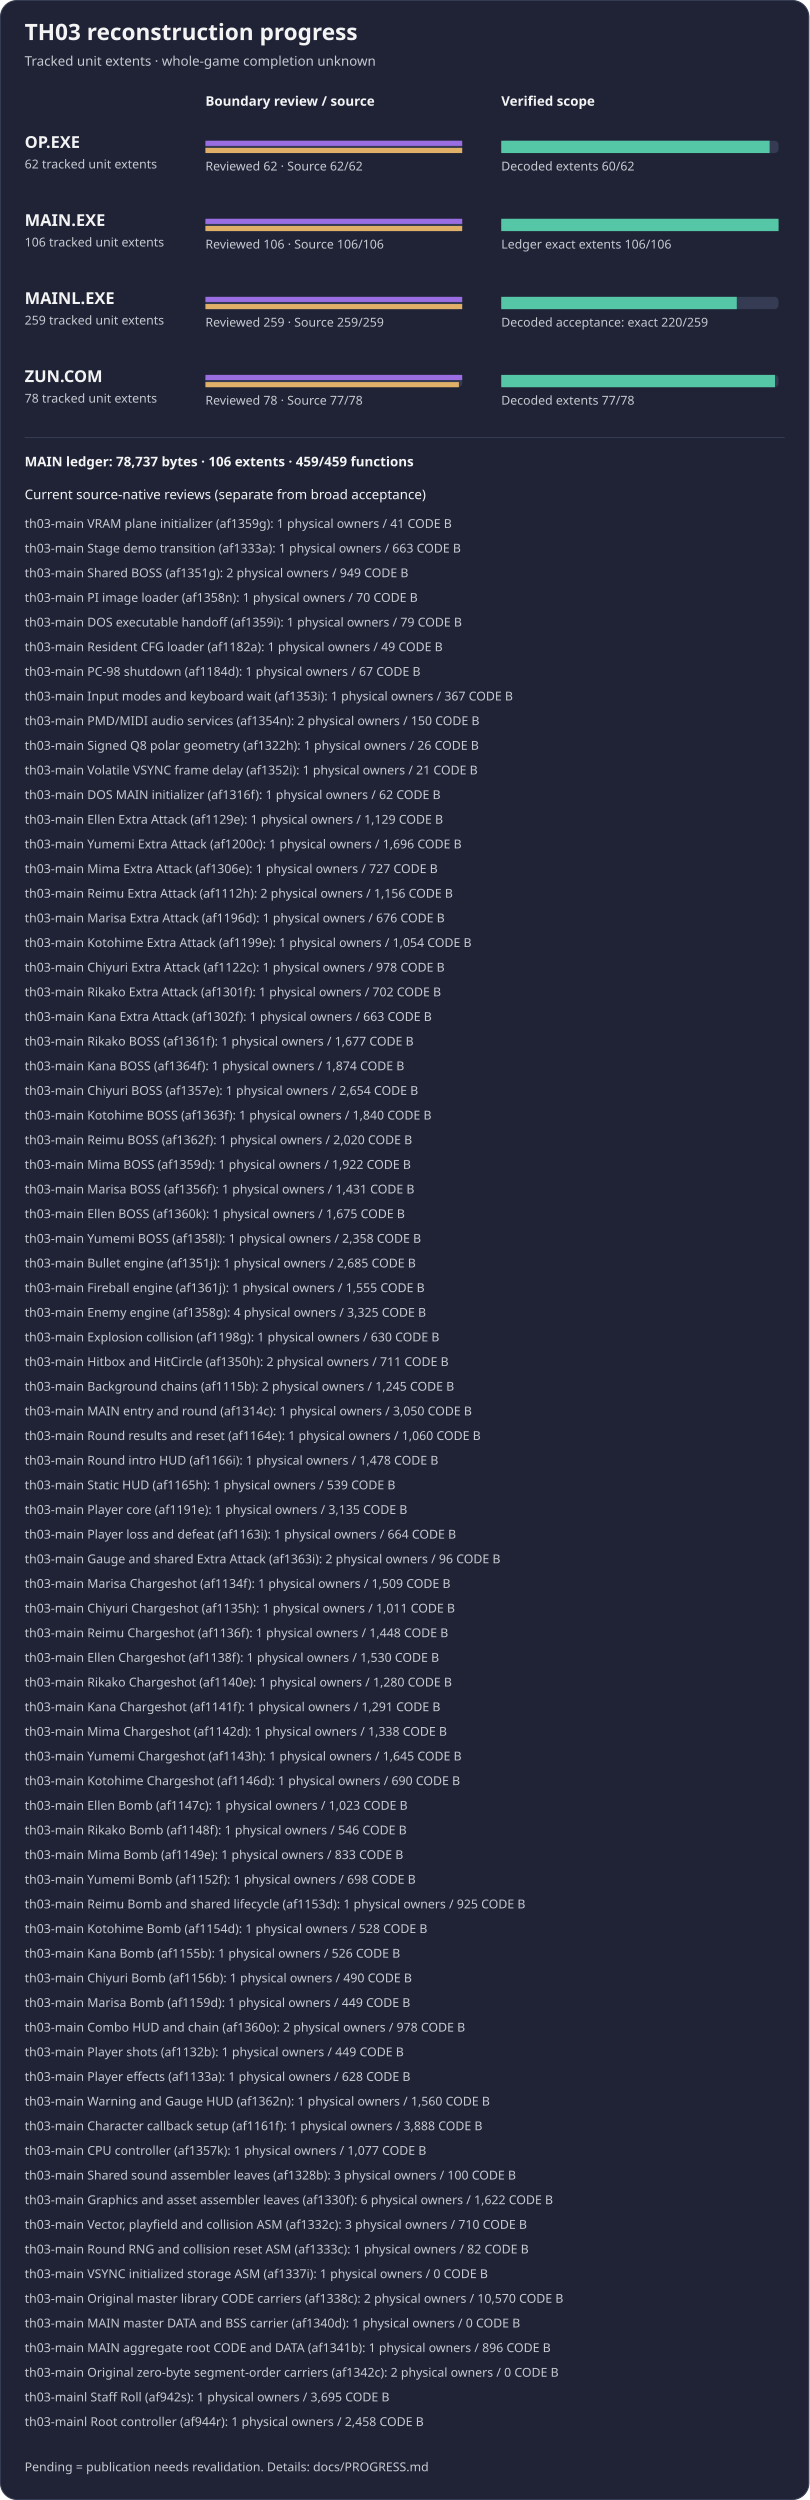
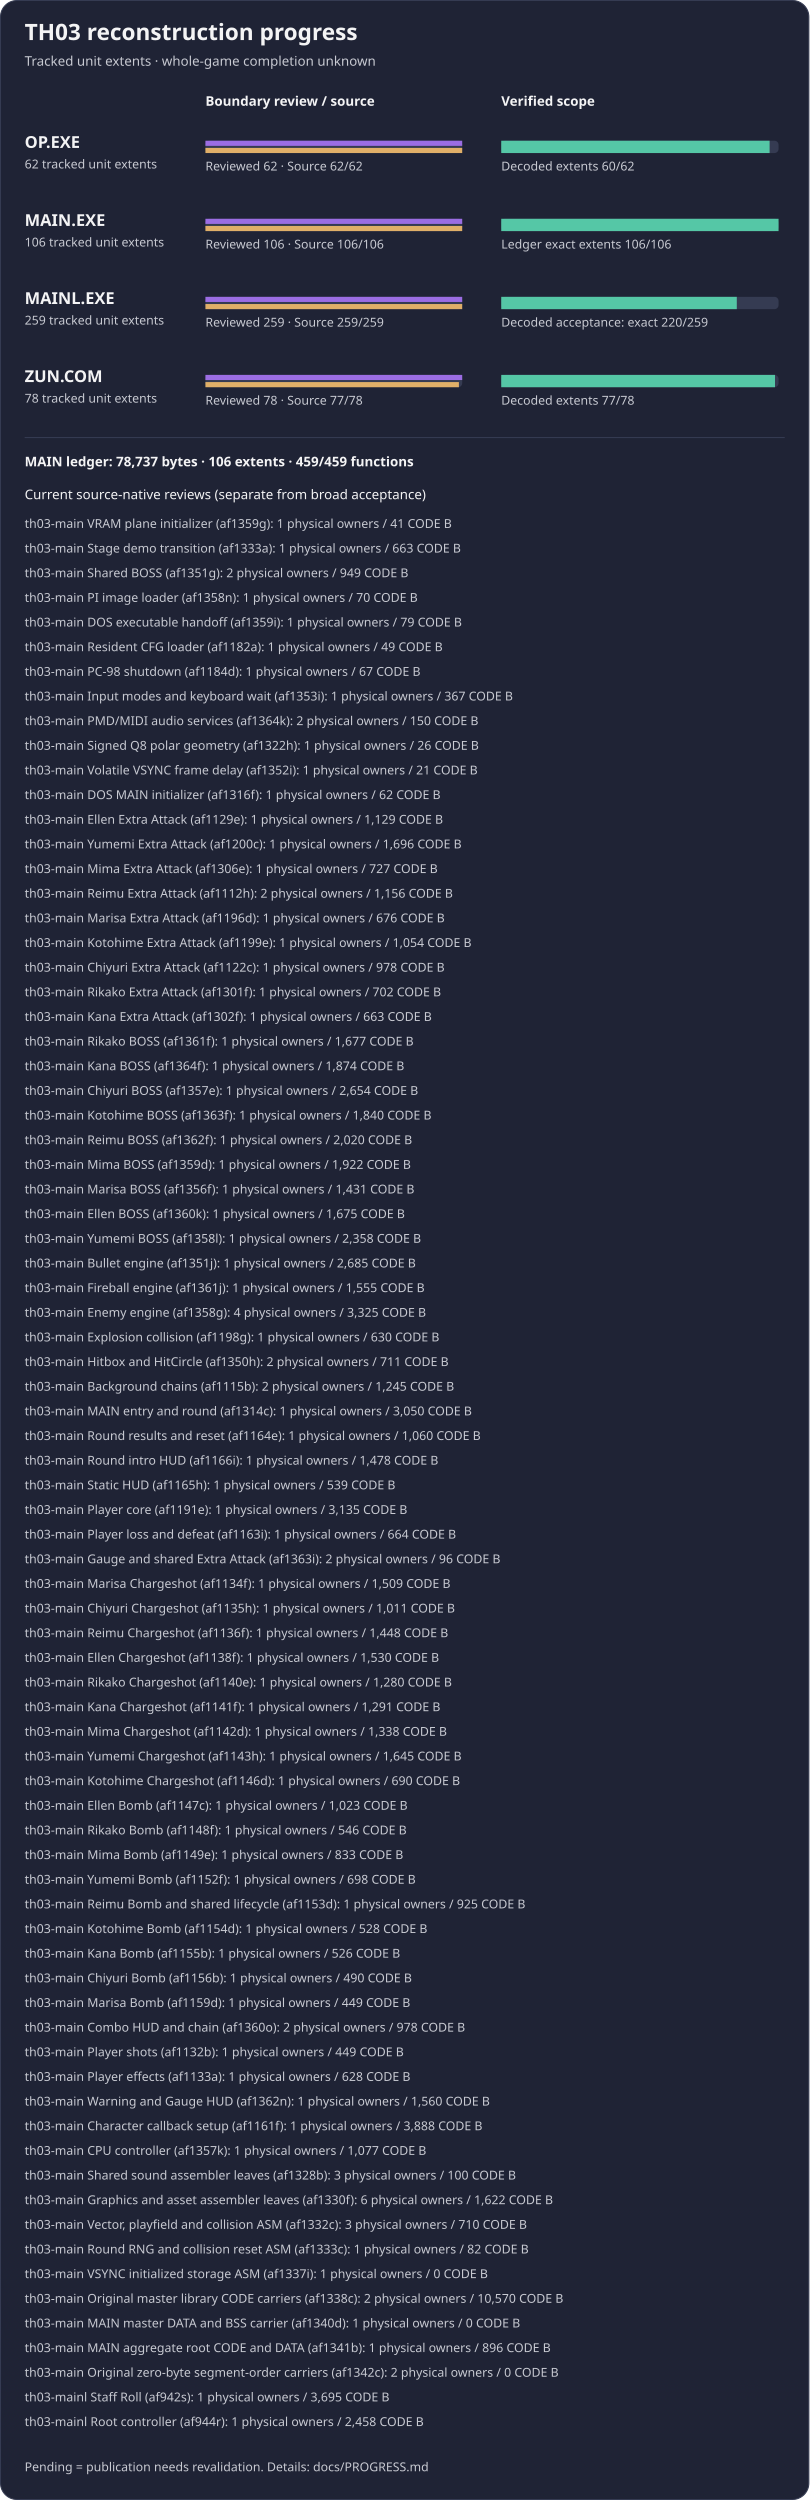
<svg xmlns="http://www.w3.org/2000/svg" width="788" height="2434" viewBox="0 0 788 2434" role="img" aria-label="TH03 reviewed subset reconstruction progress">
  <rect x="0.5" y="0.5" width="787" height="2433" rx="16" fill="#1f2335" stroke="#353b52" />
  <text x="24" y="39" fill="#f4f4f5" font-family="sans-serif" font-size="22" font-weight="600">TH03 reconstruction progress</text>
  <text x="24" y="64" fill="#c8cad2" font-family="sans-serif" font-size="13">Tracked unit extents · whole-game completion unknown</text>
  <text x="200" y="103" fill="#f4f4f5" font-family="sans-serif" font-size="13" font-weight="600">Boundary review / source</text>
  <text x="488" y="103" fill="#f4f4f5" font-family="sans-serif" font-size="13" font-weight="600">Verified scope</text>
  <g aria-label="OP.EXE bars count tracked unit extents, not functions; source-present is not exact">
    <text x="24" y="144" fill="#f4f4f5" font-family="sans-serif" font-size="16" font-weight="600">OP.EXE</text>
    <text x="24" y="164" fill="#c8cad2" font-family="sans-serif" font-size="12">62 tracked unit extents</text>
    <rect x="200" y="137" width="250" height="12" rx="4" fill="#353b52" />
    <rect x="488" y="137" width="270" height="12" rx="4" fill="#353b52" />
    <rect x="200" y="137" width="250.00" height="5" fill="#9b6de3" />
    <rect x="200" y="144" width="250.00" height="5" fill="#e0af68" />
    <rect x="488" y="137" width="261.29" height="12" fill="#55c7a6" />
    <text x="200" y="166" fill="#c8cad2" font-family="sans-serif" font-size="12">Reviewed 62 · Source 62/62</text>
    <text x="488" y="166" fill="#c8cad2" font-family="sans-serif" font-size="12">Decoded extents 60/62</text>
  </g>
  <g aria-label="MAIN.EXE bars count tracked unit extents, not functions; source-present is not exact">
    <text x="24" y="220" fill="#f4f4f5" font-family="sans-serif" font-size="16" font-weight="600">MAIN.EXE</text>
    <text x="24" y="240" fill="#c8cad2" font-family="sans-serif" font-size="12">106 tracked unit extents</text>
    <rect x="200" y="213" width="250" height="12" rx="4" fill="#353b52" />
    <rect x="488" y="213" width="270" height="12" rx="4" fill="#353b52" />
    <rect x="200" y="213" width="250.00" height="5" fill="#9b6de3" />
    <rect x="200" y="220" width="250.00" height="5" fill="#e0af68" />
    <rect x="488" y="213" width="270.00" height="12" fill="#55c7a6" />
    <text x="200" y="242" fill="#c8cad2" font-family="sans-serif" font-size="12">Reviewed 106 · Source 106/106</text>
    <text x="488" y="242" fill="#c8cad2" font-family="sans-serif" font-size="12">Ledger exact extents 106/106</text>
  </g>
  <g aria-label="MAINL bars count tracked unit extents, not functions; source-present is not exact">
    <text x="24" y="296" fill="#f4f4f5" font-family="sans-serif" font-size="16" font-weight="600">MAINL.EXE</text>
    <text x="24" y="316" fill="#c8cad2" font-family="sans-serif" font-size="12">259 tracked unit extents</text>
    <rect x="200" y="289" width="250" height="12" rx="4" fill="#353b52" />
    <rect x="488" y="289" width="270" height="12" rx="4" fill="#353b52" />
    <rect x="200" y="289" width="250.00" height="5" fill="#9b6de3" />
    <rect x="200" y="296" width="250.00" height="5" fill="#e0af68" />
    <rect x="488" y="289" width="229.34" height="12" fill="#55c7a6" />
    <text x="200" y="318" fill="#c8cad2" font-family="sans-serif" font-size="12">Reviewed 259 · Source 259/259</text>
    <text x="488" y="318" fill="#c8cad2" font-family="sans-serif" font-size="12">Decoded acceptance: exact 220/259</text>
  </g>
  <g aria-label="ZUN.COM bars count tracked unit extents, not functions; source-present is not exact">
    <text x="24" y="372" fill="#f4f4f5" font-family="sans-serif" font-size="16" font-weight="600">ZUN.COM</text>
    <text x="24" y="392" fill="#c8cad2" font-family="sans-serif" font-size="12">78 tracked unit extents</text>
    <rect x="200" y="365" width="250" height="12" rx="4" fill="#353b52" />
    <rect x="488" y="365" width="270" height="12" rx="4" fill="#353b52" />
    <rect x="200" y="365" width="250.00" height="5" fill="#9b6de3" />
    <rect x="200" y="372" width="246.79" height="5" fill="#e0af68" />
    <rect x="488" y="365" width="266.54" height="12" fill="#55c7a6" />
    <text x="200" y="394" fill="#c8cad2" font-family="sans-serif" font-size="12">Reviewed 78 · Source 77/78</text>
    <text x="488" y="394" fill="#c8cad2" font-family="sans-serif" font-size="12">Decoded extents 77/78</text>
  </g>
  <path d="M24 426 H764" stroke="#353b52" />
  <text x="24" y="454" fill="#f4f4f5" font-family="sans-serif" font-size="13" font-weight="600">MAIN ledger: 78,737 bytes · 106 extents · 459/459 functions</text>
  <text x="24" y="486" fill="#f4f4f5" font-family="sans-serif" font-size="13">Current source-native reviews (separate from broad acceptance)</text>
  <text x="24" y="514" fill="#c8cad2" font-family="sans-serif" font-size="12">th03-main VRAM plane initializer (af1359g): 1 physical owners / 41 CODE B</text>
  <text x="24" y="538" fill="#c8cad2" font-family="sans-serif" font-size="12">th03-main Stage demo transition (af1333a): 1 physical owners / 663 CODE B</text>
  <text x="24" y="562" fill="#c8cad2" font-family="sans-serif" font-size="12">th03-main Shared BOSS (af1351g): 2 physical owners / 949 CODE B</text>
  <text x="24" y="586" fill="#c8cad2" font-family="sans-serif" font-size="12">th03-main PI image loader (af1358n): 1 physical owners / 70 CODE B</text>
  <text x="24" y="610" fill="#c8cad2" font-family="sans-serif" font-size="12">th03-main DOS executable handoff (af1359i): 1 physical owners / 79 CODE B</text>
  <text x="24" y="634" fill="#c8cad2" font-family="sans-serif" font-size="12">th03-main Resident CFG loader (af1182a): 1 physical owners / 49 CODE B</text>
  <text x="24" y="658" fill="#c8cad2" font-family="sans-serif" font-size="12">th03-main PC-98 shutdown (af1184d): 1 physical owners / 67 CODE B</text>
  <text x="24" y="682" fill="#c8cad2" font-family="sans-serif" font-size="12">th03-main Input modes and keyboard wait (af1353i): 1 physical owners / 367 CODE B</text>
-   <text x="24" y="706" fill="#c8cad2" font-family="sans-serif" font-size="12">th03-main PMD/MIDI audio services (af1354n): 2 physical owners / 150 CODE B</text>
+   <text x="24" y="706" fill="#c8cad2" font-family="sans-serif" font-size="12">th03-main PMD/MIDI audio services (af1364k): 2 physical owners / 150 CODE B</text>
  <text x="24" y="730" fill="#c8cad2" font-family="sans-serif" font-size="12">th03-main Signed Q8 polar geometry (af1322h): 1 physical owners / 26 CODE B</text>
  <text x="24" y="754" fill="#c8cad2" font-family="sans-serif" font-size="12">th03-main Volatile VSYNC frame delay (af1352i): 1 physical owners / 21 CODE B</text>
  <text x="24" y="778" fill="#c8cad2" font-family="sans-serif" font-size="12">th03-main DOS MAIN initializer (af1316f): 1 physical owners / 62 CODE B</text>
  <text x="24" y="802" fill="#c8cad2" font-family="sans-serif" font-size="12">th03-main Ellen Extra Attack (af1129e): 1 physical owners / 1,129 CODE B</text>
  <text x="24" y="826" fill="#c8cad2" font-family="sans-serif" font-size="12">th03-main Yumemi Extra Attack (af1200c): 1 physical owners / 1,696 CODE B</text>
  <text x="24" y="850" fill="#c8cad2" font-family="sans-serif" font-size="12">th03-main Mima Extra Attack (af1306e): 1 physical owners / 727 CODE B</text>
  <text x="24" y="874" fill="#c8cad2" font-family="sans-serif" font-size="12">th03-main Reimu Extra Attack (af1112h): 2 physical owners / 1,156 CODE B</text>
  <text x="24" y="898" fill="#c8cad2" font-family="sans-serif" font-size="12">th03-main Marisa Extra Attack (af1196d): 1 physical owners / 676 CODE B</text>
  <text x="24" y="922" fill="#c8cad2" font-family="sans-serif" font-size="12">th03-main Kotohime Extra Attack (af1199e): 1 physical owners / 1,054 CODE B</text>
  <text x="24" y="946" fill="#c8cad2" font-family="sans-serif" font-size="12">th03-main Chiyuri Extra Attack (af1122c): 1 physical owners / 978 CODE B</text>
  <text x="24" y="970" fill="#c8cad2" font-family="sans-serif" font-size="12">th03-main Rikako Extra Attack (af1301f): 1 physical owners / 702 CODE B</text>
  <text x="24" y="994" fill="#c8cad2" font-family="sans-serif" font-size="12">th03-main Kana Extra Attack (af1302f): 1 physical owners / 663 CODE B</text>
  <text x="24" y="1018" fill="#c8cad2" font-family="sans-serif" font-size="12">th03-main Rikako BOSS (af1361f): 1 physical owners / 1,677 CODE B</text>
  <text x="24" y="1042" fill="#c8cad2" font-family="sans-serif" font-size="12">th03-main Kana BOSS (af1364f): 1 physical owners / 1,874 CODE B</text>
  <text x="24" y="1066" fill="#c8cad2" font-family="sans-serif" font-size="12">th03-main Chiyuri BOSS (af1357e): 1 physical owners / 2,654 CODE B</text>
  <text x="24" y="1090" fill="#c8cad2" font-family="sans-serif" font-size="12">th03-main Kotohime BOSS (af1363f): 1 physical owners / 1,840 CODE B</text>
  <text x="24" y="1114" fill="#c8cad2" font-family="sans-serif" font-size="12">th03-main Reimu BOSS (af1362f): 1 physical owners / 2,020 CODE B</text>
  <text x="24" y="1138" fill="#c8cad2" font-family="sans-serif" font-size="12">th03-main Mima BOSS (af1359d): 1 physical owners / 1,922 CODE B</text>
  <text x="24" y="1162" fill="#c8cad2" font-family="sans-serif" font-size="12">th03-main Marisa BOSS (af1356f): 1 physical owners / 1,431 CODE B</text>
  <text x="24" y="1186" fill="#c8cad2" font-family="sans-serif" font-size="12">th03-main Ellen BOSS (af1360k): 1 physical owners / 1,675 CODE B</text>
  <text x="24" y="1210" fill="#c8cad2" font-family="sans-serif" font-size="12">th03-main Yumemi BOSS (af1358l): 1 physical owners / 2,358 CODE B</text>
  <text x="24" y="1234" fill="#c8cad2" font-family="sans-serif" font-size="12">th03-main Bullet engine (af1351j): 1 physical owners / 2,685 CODE B</text>
  <text x="24" y="1258" fill="#c8cad2" font-family="sans-serif" font-size="12">th03-main Fireball engine (af1361j): 1 physical owners / 1,555 CODE B</text>
  <text x="24" y="1282" fill="#c8cad2" font-family="sans-serif" font-size="12">th03-main Enemy engine (af1358g): 4 physical owners / 3,325 CODE B</text>
  <text x="24" y="1306" fill="#c8cad2" font-family="sans-serif" font-size="12">th03-main Explosion collision (af1198g): 1 physical owners / 630 CODE B</text>
  <text x="24" y="1330" fill="#c8cad2" font-family="sans-serif" font-size="12">th03-main Hitbox and HitCircle (af1350h): 2 physical owners / 711 CODE B</text>
  <text x="24" y="1354" fill="#c8cad2" font-family="sans-serif" font-size="12">th03-main Background chains (af1115b): 2 physical owners / 1,245 CODE B</text>
  <text x="24" y="1378" fill="#c8cad2" font-family="sans-serif" font-size="12">th03-main MAIN entry and round (af1314c): 1 physical owners / 3,050 CODE B</text>
  <text x="24" y="1402" fill="#c8cad2" font-family="sans-serif" font-size="12">th03-main Round results and reset (af1164e): 1 physical owners / 1,060 CODE B</text>
  <text x="24" y="1426" fill="#c8cad2" font-family="sans-serif" font-size="12">th03-main Round intro HUD (af1166i): 1 physical owners / 1,478 CODE B</text>
  <text x="24" y="1450" fill="#c8cad2" font-family="sans-serif" font-size="12">th03-main Static HUD (af1165h): 1 physical owners / 539 CODE B</text>
  <text x="24" y="1474" fill="#c8cad2" font-family="sans-serif" font-size="12">th03-main Player core (af1191e): 1 physical owners / 3,135 CODE B</text>
  <text x="24" y="1498" fill="#c8cad2" font-family="sans-serif" font-size="12">th03-main Player loss and defeat (af1163i): 1 physical owners / 664 CODE B</text>
  <text x="24" y="1522" fill="#c8cad2" font-family="sans-serif" font-size="12">th03-main Gauge and shared Extra Attack (af1363i): 2 physical owners / 96 CODE B</text>
  <text x="24" y="1546" fill="#c8cad2" font-family="sans-serif" font-size="12">th03-main Marisa Chargeshot (af1134f): 1 physical owners / 1,509 CODE B</text>
  <text x="24" y="1570" fill="#c8cad2" font-family="sans-serif" font-size="12">th03-main Chiyuri Chargeshot (af1135h): 1 physical owners / 1,011 CODE B</text>
  <text x="24" y="1594" fill="#c8cad2" font-family="sans-serif" font-size="12">th03-main Reimu Chargeshot (af1136f): 1 physical owners / 1,448 CODE B</text>
  <text x="24" y="1618" fill="#c8cad2" font-family="sans-serif" font-size="12">th03-main Ellen Chargeshot (af1138f): 1 physical owners / 1,530 CODE B</text>
  <text x="24" y="1642" fill="#c8cad2" font-family="sans-serif" font-size="12">th03-main Rikako Chargeshot (af1140e): 1 physical owners / 1,280 CODE B</text>
  <text x="24" y="1666" fill="#c8cad2" font-family="sans-serif" font-size="12">th03-main Kana Chargeshot (af1141f): 1 physical owners / 1,291 CODE B</text>
  <text x="24" y="1690" fill="#c8cad2" font-family="sans-serif" font-size="12">th03-main Mima Chargeshot (af1142d): 1 physical owners / 1,338 CODE B</text>
  <text x="24" y="1714" fill="#c8cad2" font-family="sans-serif" font-size="12">th03-main Yumemi Chargeshot (af1143h): 1 physical owners / 1,645 CODE B</text>
  <text x="24" y="1738" fill="#c8cad2" font-family="sans-serif" font-size="12">th03-main Kotohime Chargeshot (af1146d): 1 physical owners / 690 CODE B</text>
  <text x="24" y="1762" fill="#c8cad2" font-family="sans-serif" font-size="12">th03-main Ellen Bomb (af1147c): 1 physical owners / 1,023 CODE B</text>
  <text x="24" y="1786" fill="#c8cad2" font-family="sans-serif" font-size="12">th03-main Rikako Bomb (af1148f): 1 physical owners / 546 CODE B</text>
  <text x="24" y="1810" fill="#c8cad2" font-family="sans-serif" font-size="12">th03-main Mima Bomb (af1149e): 1 physical owners / 833 CODE B</text>
  <text x="24" y="1834" fill="#c8cad2" font-family="sans-serif" font-size="12">th03-main Yumemi Bomb (af1152f): 1 physical owners / 698 CODE B</text>
  <text x="24" y="1858" fill="#c8cad2" font-family="sans-serif" font-size="12">th03-main Reimu Bomb and shared lifecycle (af1153d): 1 physical owners / 925 CODE B</text>
  <text x="24" y="1882" fill="#c8cad2" font-family="sans-serif" font-size="12">th03-main Kotohime Bomb (af1154d): 1 physical owners / 528 CODE B</text>
  <text x="24" y="1906" fill="#c8cad2" font-family="sans-serif" font-size="12">th03-main Kana Bomb (af1155b): 1 physical owners / 526 CODE B</text>
  <text x="24" y="1930" fill="#c8cad2" font-family="sans-serif" font-size="12">th03-main Chiyuri Bomb (af1156b): 1 physical owners / 490 CODE B</text>
  <text x="24" y="1954" fill="#c8cad2" font-family="sans-serif" font-size="12">th03-main Marisa Bomb (af1159d): 1 physical owners / 449 CODE B</text>
  <text x="24" y="1978" fill="#c8cad2" font-family="sans-serif" font-size="12">th03-main Combo HUD and chain (af1360o): 2 physical owners / 978 CODE B</text>
  <text x="24" y="2002" fill="#c8cad2" font-family="sans-serif" font-size="12">th03-main Player shots (af1132b): 1 physical owners / 449 CODE B</text>
  <text x="24" y="2026" fill="#c8cad2" font-family="sans-serif" font-size="12">th03-main Player effects (af1133a): 1 physical owners / 628 CODE B</text>
  <text x="24" y="2050" fill="#c8cad2" font-family="sans-serif" font-size="12">th03-main Warning and Gauge HUD (af1362n): 1 physical owners / 1,560 CODE B</text>
  <text x="24" y="2074" fill="#c8cad2" font-family="sans-serif" font-size="12">th03-main Character callback setup (af1161f): 1 physical owners / 3,888 CODE B</text>
  <text x="24" y="2098" fill="#c8cad2" font-family="sans-serif" font-size="12">th03-main CPU controller (af1357k): 1 physical owners / 1,077 CODE B</text>
  <text x="24" y="2122" fill="#c8cad2" font-family="sans-serif" font-size="12">th03-main Shared sound assembler leaves (af1328b): 3 physical owners / 100 CODE B</text>
  <text x="24" y="2146" fill="#c8cad2" font-family="sans-serif" font-size="12">th03-main Graphics and asset assembler leaves (af1330f): 6 physical owners / 1,622 CODE B</text>
  <text x="24" y="2170" fill="#c8cad2" font-family="sans-serif" font-size="12">th03-main Vector, playfield and collision ASM (af1332c): 3 physical owners / 710 CODE B</text>
  <text x="24" y="2194" fill="#c8cad2" font-family="sans-serif" font-size="12">th03-main Round RNG and collision reset ASM (af1333c): 1 physical owners / 82 CODE B</text>
  <text x="24" y="2218" fill="#c8cad2" font-family="sans-serif" font-size="12">th03-main VSYNC initialized storage ASM (af1337i): 1 physical owners / 0 CODE B</text>
  <text x="24" y="2242" fill="#c8cad2" font-family="sans-serif" font-size="12">th03-main Original master library CODE carriers (af1338c): 2 physical owners / 10,570 CODE B</text>
  <text x="24" y="2266" fill="#c8cad2" font-family="sans-serif" font-size="12">th03-main MAIN master DATA and BSS carrier (af1340d): 1 physical owners / 0 CODE B</text>
  <text x="24" y="2290" fill="#c8cad2" font-family="sans-serif" font-size="12">th03-main MAIN aggregate root CODE and DATA (af1341b): 1 physical owners / 896 CODE B</text>
  <text x="24" y="2314" fill="#c8cad2" font-family="sans-serif" font-size="12">th03-main Original zero-byte segment-order carriers (af1342c): 2 physical owners / 0 CODE B</text>
  <text x="24" y="2338" fill="#c8cad2" font-family="sans-serif" font-size="12">th03-mainl Staff Roll (af942s): 1 physical owners / 3,695 CODE B</text>
  <text x="24" y="2362" fill="#c8cad2" font-family="sans-serif" font-size="12">th03-mainl Root controller (af944r): 1 physical owners / 2,458 CODE B</text>
  <text x="24" y="2406" fill="#c8cad2" font-family="sans-serif" font-size="12">Pending = publication needs revalidation. Details: docs/PROGRESS.md</text>
</svg>
